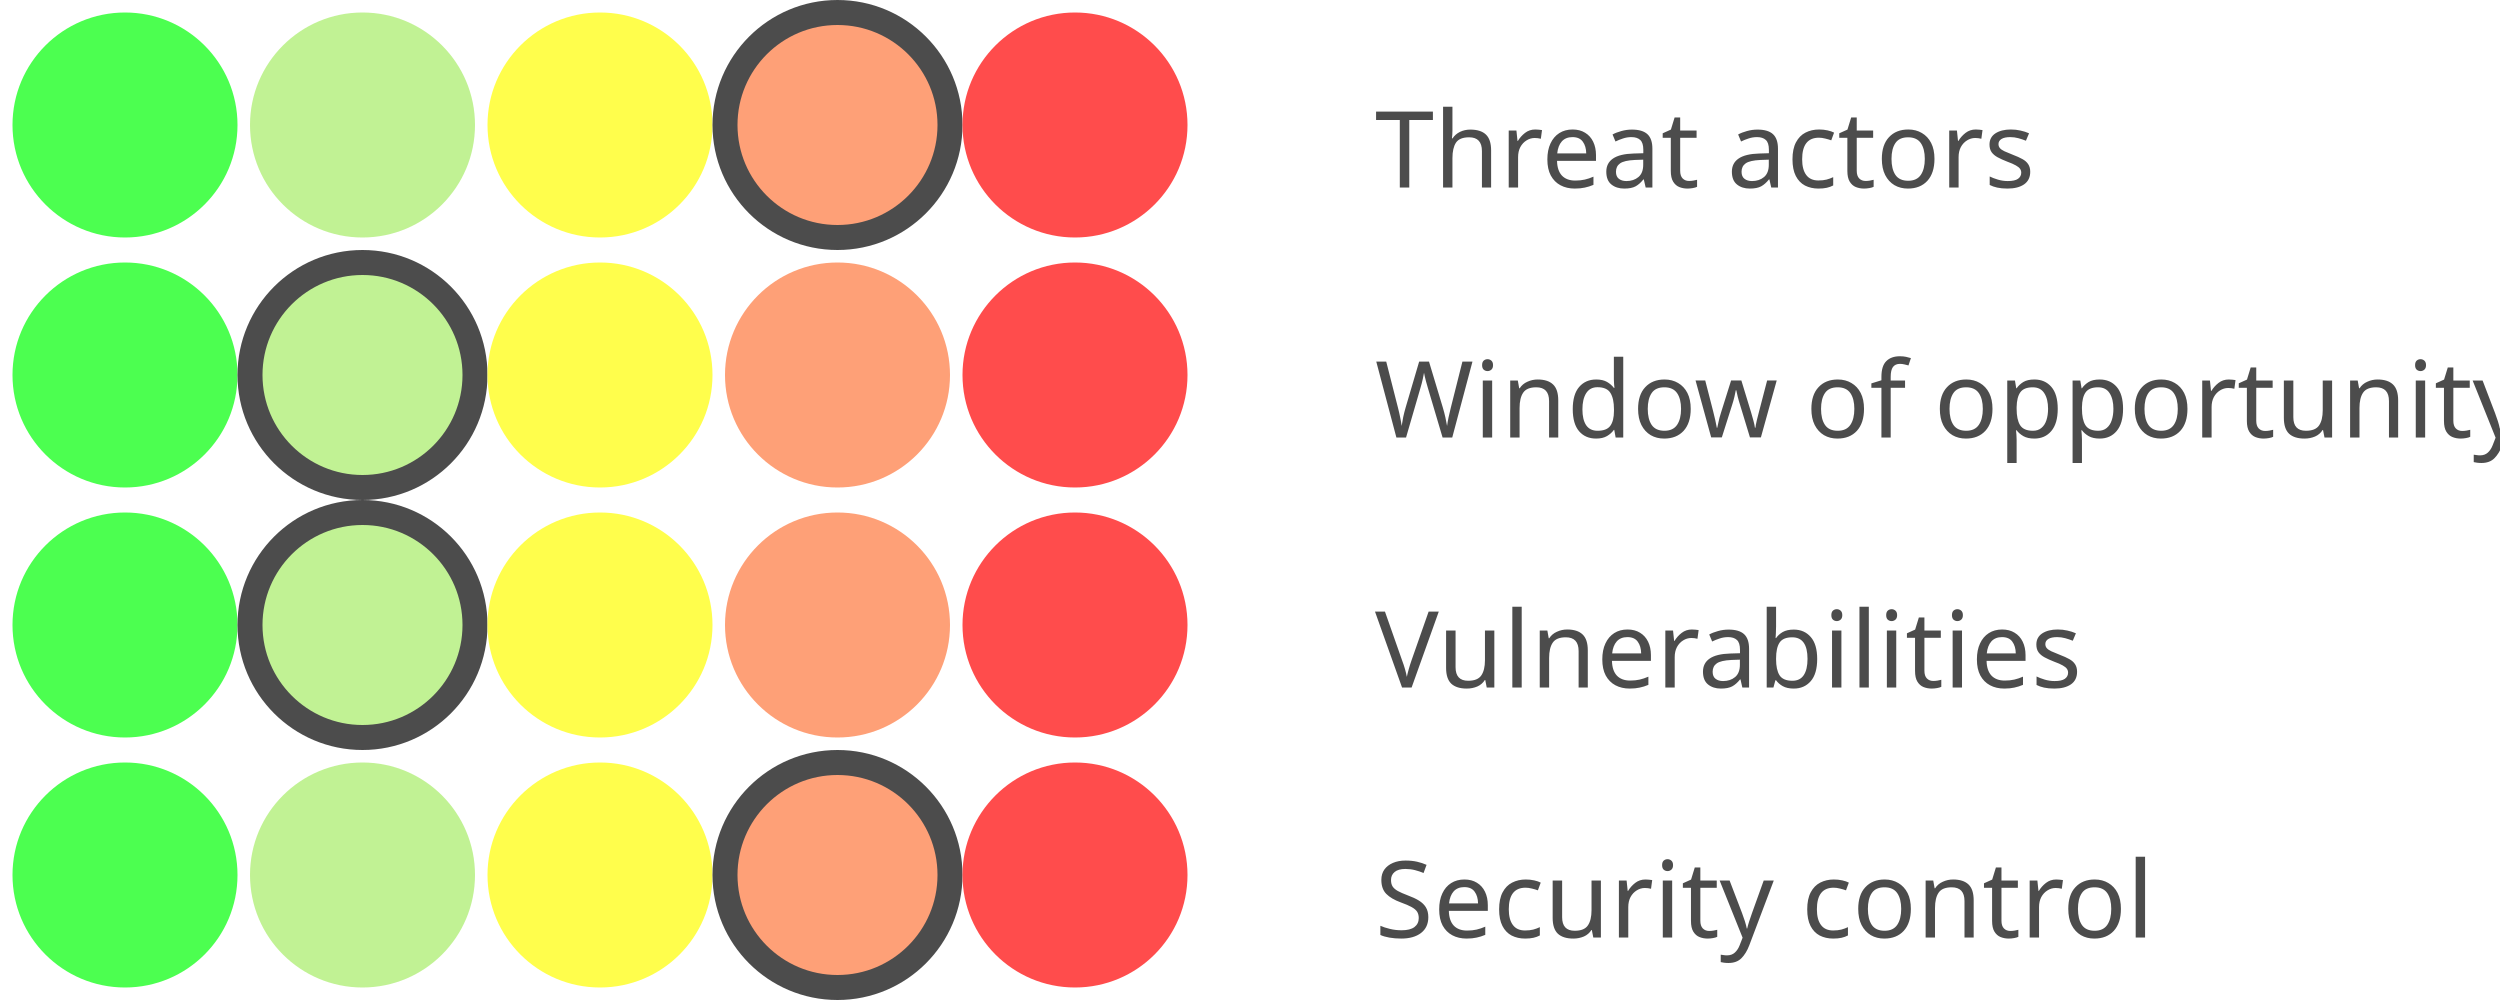
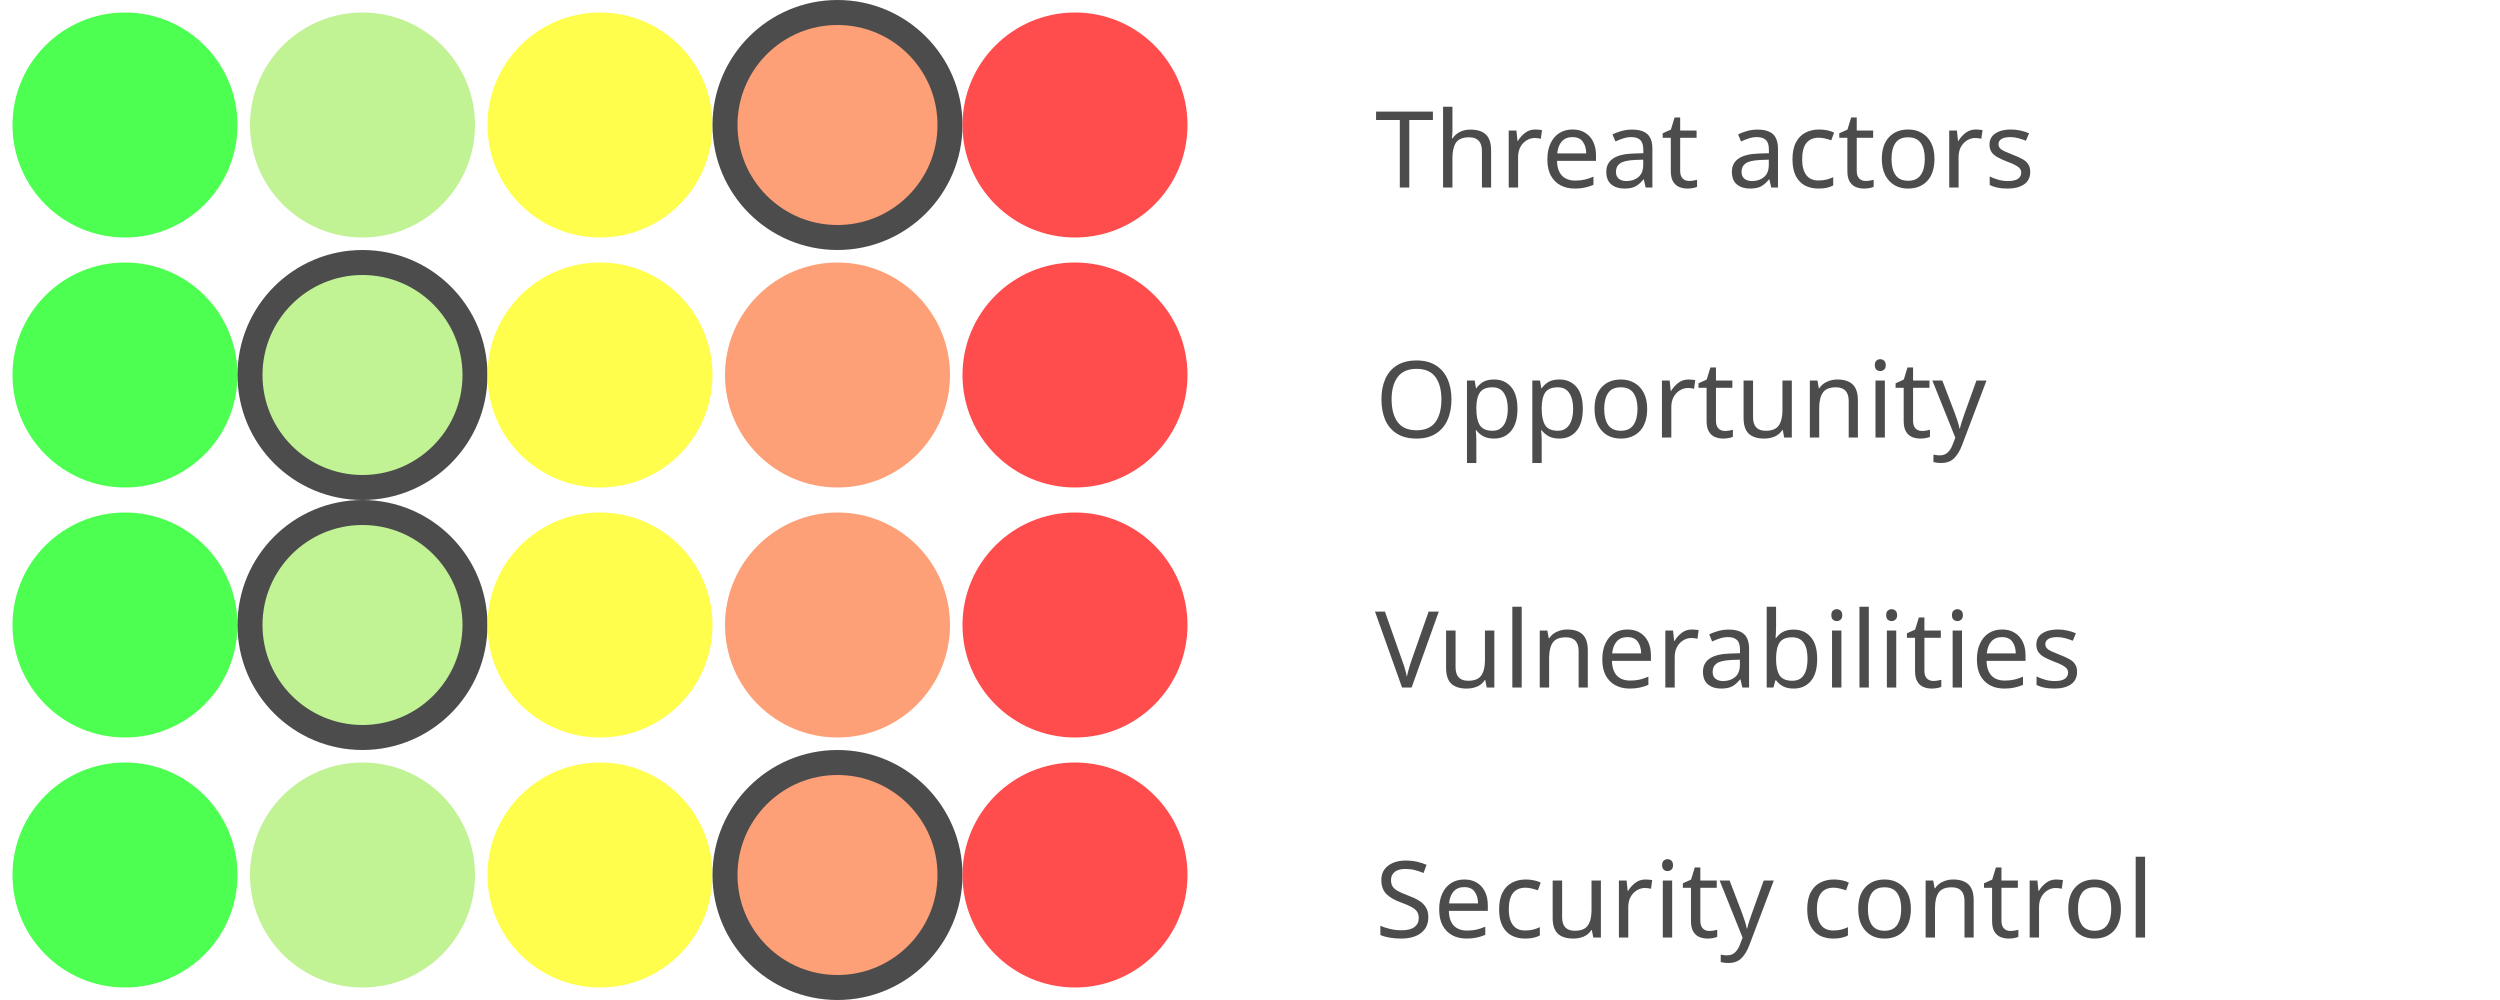
<svg xmlns="http://www.w3.org/2000/svg" id="likelihoodsvg" width="400" height="160">
  <g>
    <g>
      <rect fill="none" id="canvas_background" height="160" width="400" y="-1" x="-1" />
    </g>
    <g>
      <g opacity="0.7" id="layer1">
        <text opacity="1" x="220" y="30" font-family="sans-serif" font-size="17px" fill="black">Threat actors</text>
        <ellipse fill="#00ff06" stroke="#000000" stroke-width="0" stroke-linecap="round" stroke-miterlimit="4" ry="18" rx="18" cy="20" cx="20" id="r1c1" />
        <ellipse fill="#a7ec67" stroke="#000000" stroke-width="0" stroke-linecap="round" stroke-miterlimit="4" ry="18" rx="18" cy="20" cx="58" id="r1c2" />
        <ellipse fill="#fffe00" stroke="#000000" stroke-width="0" stroke-linecap="round" stroke-miterlimit="4" ry="18" rx="18" cy="20" cx="96" id="r1c3" />
        <ellipse fill="#fe773d" stroke="#000000" stroke-width="4" stroke-linecap="round" stroke-miterlimit="4" ry="18" rx="18" cy="20" cx="134" id="r1c4" />
        <ellipse fill="#ff0000" stroke="#000000" stroke-width="0" stroke-linecap="round" stroke-miterlimit="4" ry="18" rx="18" cy="20" cx="172" id="r1c5" />
      </g>
    </g>
    <g>
      <g opacity="0.7" id="layer2">
-         <text opacity="1" x="220" y="70" font-family="sans-serif" font-size="17px" fill="black">Window of opportunity</text>
+         <text opacity="1" x="220" y="70" font-family="sans-serif" font-size="17px" fill="black">Opportunity</text>
        <ellipse fill="#00ff06" stroke="#000000" stroke-width="0" stroke-linecap="round" stroke-miterlimit="4" ry="18" rx="18" cy="60" cx="20" id="r2c1" />
        <ellipse fill="#a7ec67" stroke="#000000" stroke-width="4" stroke-linecap="round" stroke-miterlimit="4" ry="18" rx="18" cy="60" cx="58" id="r2c2" />
        <ellipse fill="#fffe00" stroke="#000000" stroke-width="0" stroke-linecap="round" stroke-miterlimit="4" ry="18" rx="18" cy="60" cx="96" id="r2c3" />
        <ellipse fill="#fe773d" stroke="#000000" stroke-width="0" stroke-linecap="round" stroke-miterlimit="4" ry="18" rx="18" cy="60" cx="134" id="r2c4" />
        <ellipse fill="#ff0000" stroke="#000000" stroke-width="0" stroke-linecap="round" stroke-miterlimit="4" ry="18" rx="18" cy="60" cx="172" id="r2c5" />
      </g>
    </g>
    <g>
      <g opacity="0.7" id="layer3">
        <text opacity="1" x="220" y="110" font-family="sans-serif" font-size="17px" fill="black">Vulnerabilities</text>
        <ellipse fill="#00ff06" stroke="#000000" stroke-width="0" stroke-linecap="round" stroke-miterlimit="4" ry="18" rx="18" cy="100" cx="20" id="r3c1" />
        <ellipse fill="#a7ec67" stroke="#000000" stroke-width="4" stroke-linecap="round" stroke-miterlimit="4" ry="18" rx="18" cy="100" cx="58" id="r3c2" />
        <ellipse fill="#fffe00" stroke="#000000" stroke-width="0" stroke-linecap="round" stroke-miterlimit="4" ry="18" rx="18" cy="100" cx="96" id="r3c3" />
        <ellipse fill="#fe773d" stroke="#000000" stroke-width="0" stroke-linecap="round" stroke-miterlimit="4" ry="18" rx="18" cy="100" cx="134" id="r3c4" />
        <ellipse fill="#ff0000" stroke="#000000" stroke-width="0" stroke-linecap="round" stroke-miterlimit="4" ry="18" rx="18" cy="100" cx="172" id="r3c5" />
      </g>
    </g>
    <g>
      <g opacity="0.7" id="layer4">
        <text opacity="1" x="220" y="150" font-family="sans-serif" font-size="17px" fill="black">Security control</text>
        <ellipse fill="#00ff06" stroke="#000000" stroke-width="0" stroke-linecap="round" stroke-miterlimit="4" ry="18" rx="18" cy="140" cx="20" id="r4c1" />
        <ellipse fill="#a7ec67" stroke="#000000" stroke-width="0" stroke-linecap="round" stroke-miterlimit="4" ry="18" rx="18" cy="140" cx="58" id="r4c2" />
        <ellipse fill="#fffe00" stroke="#000000" stroke-width="0" stroke-linecap="round" stroke-miterlimit="4" ry="18" rx="18" cy="140" cx="96" id="r4c3" />
        <ellipse fill="#fe773d" stroke="#000000" stroke-width="4" stroke-linecap="round" stroke-miterlimit="4" ry="18" rx="18" cy="140" cx="134" id="r4c4" />
        <ellipse fill="#ff0000" stroke="#000000" stroke-width="0" stroke-linecap="round" stroke-miterlimit="4" ry="18" rx="18" cy="140" cx="172" id="r4c5" />
      </g>
    </g>
  </g>
</svg>
